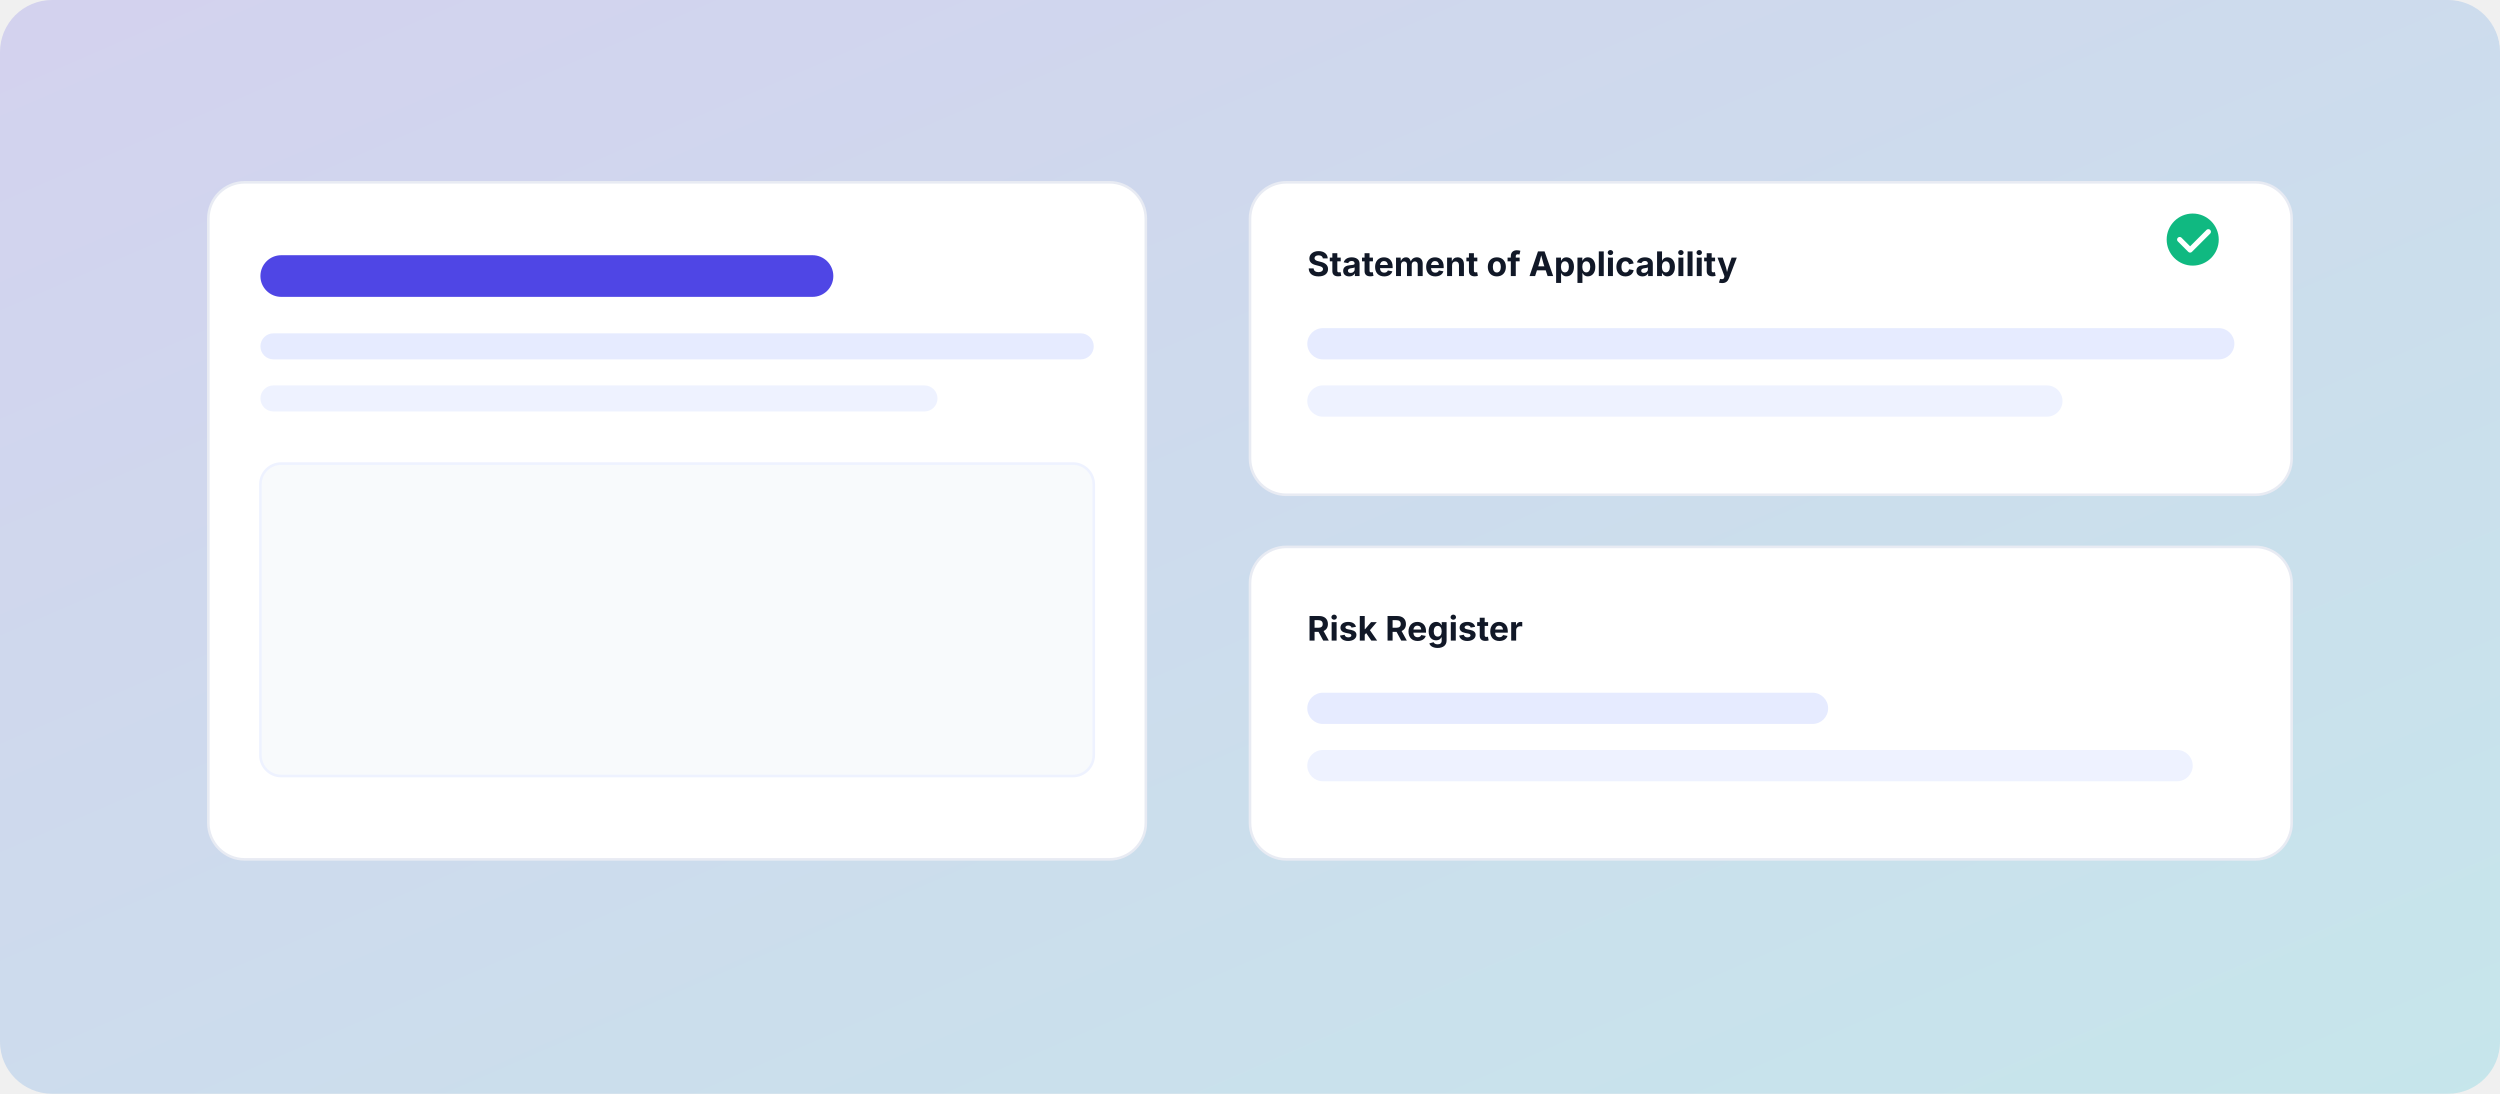
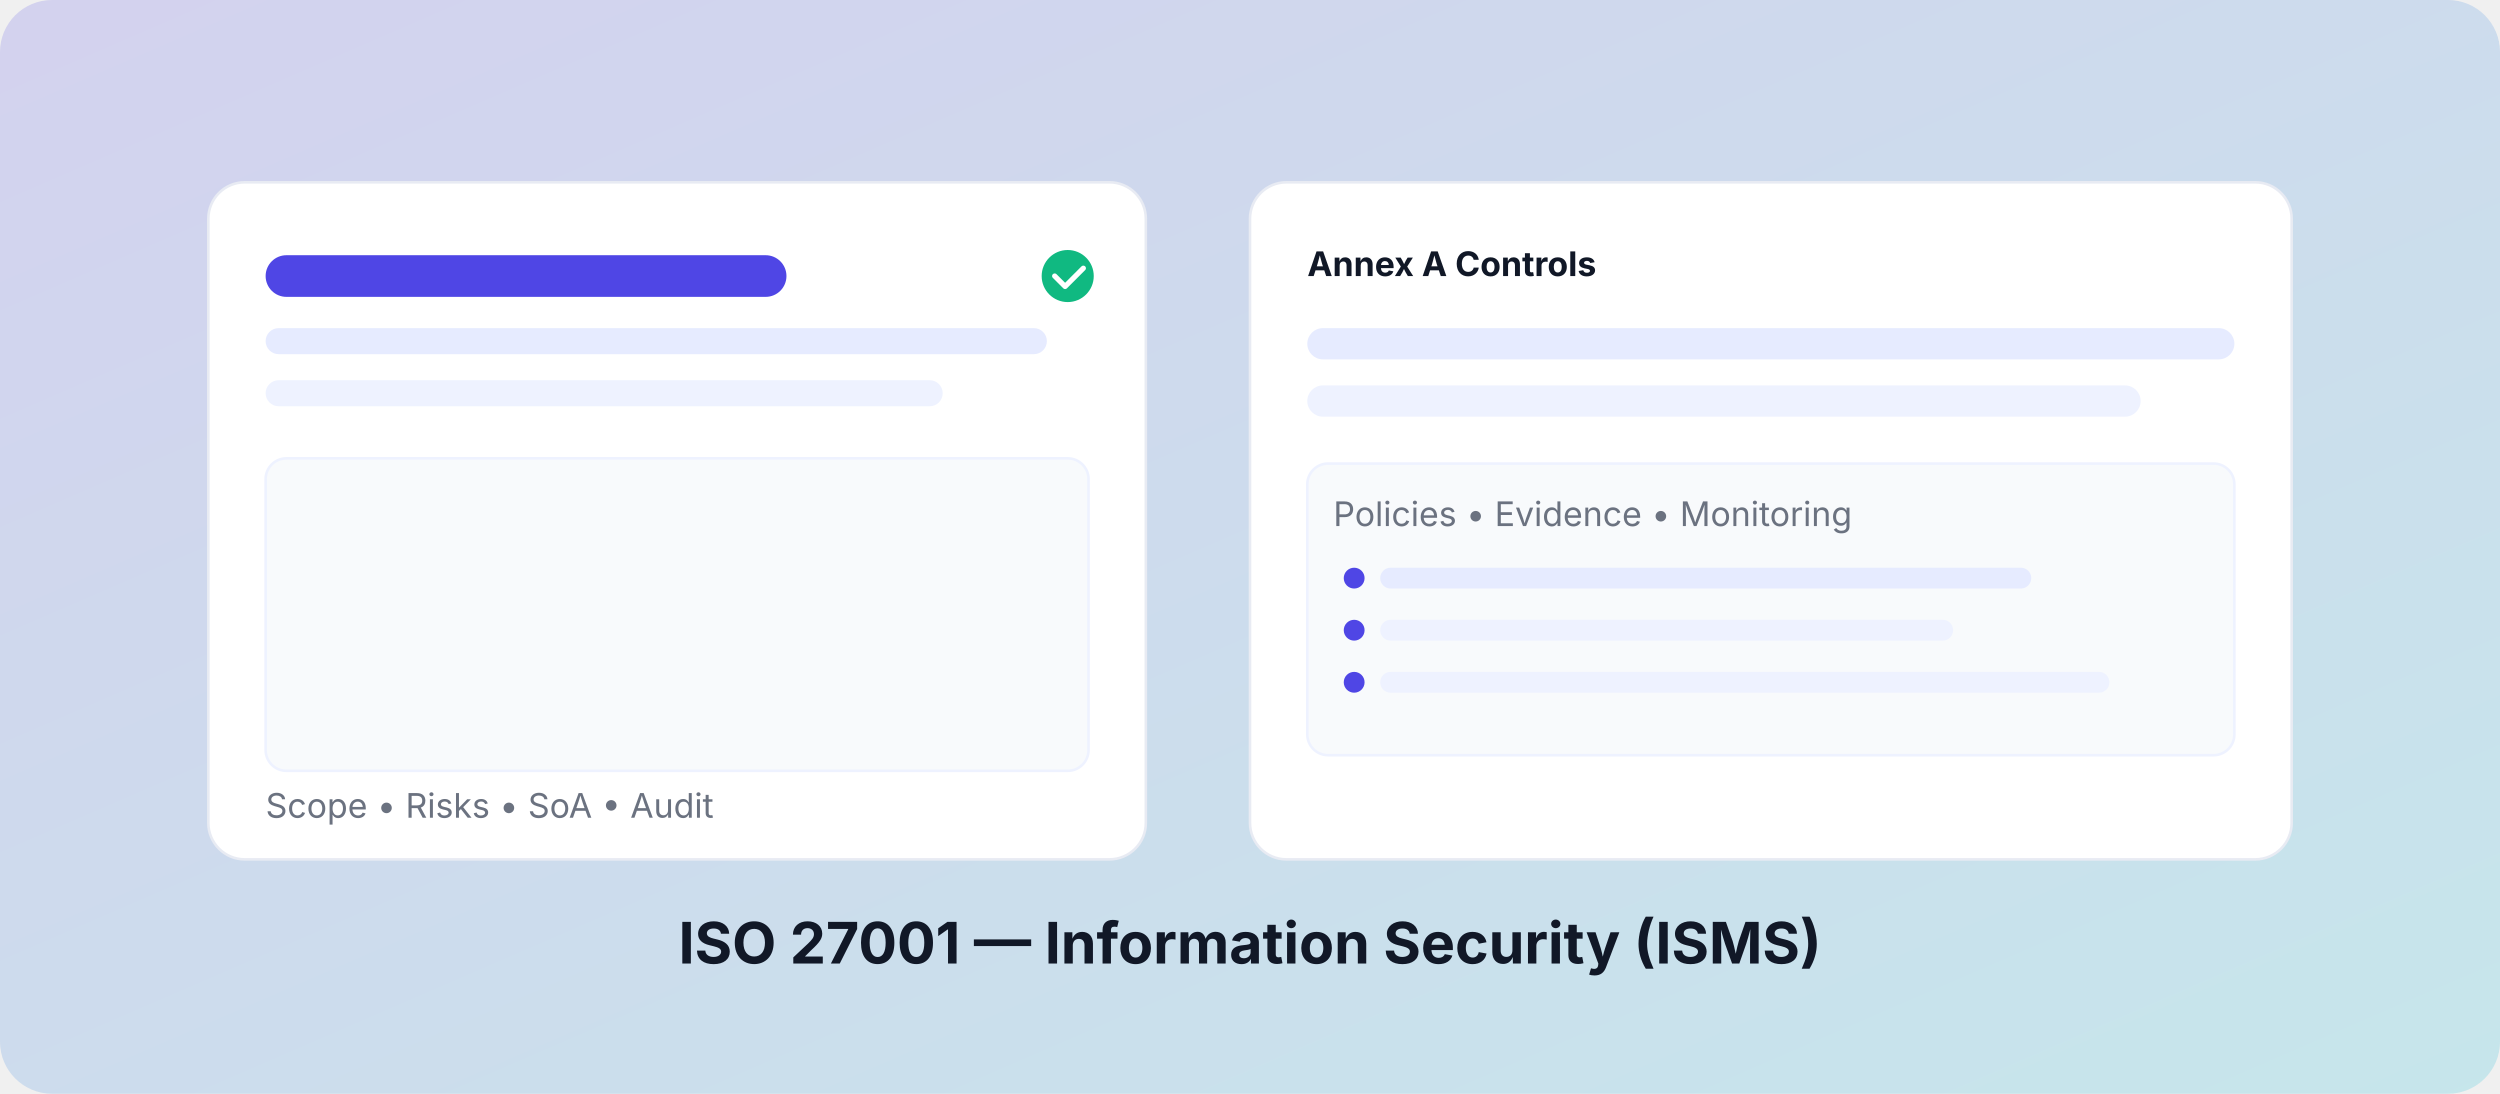
<svg xmlns="http://www.w3.org/2000/svg" viewBox="0 0 960 420">
  <defs>
-     <linearGradient id="g1" x1="0" y1="0" x2="1" y2="1">
+     <linearGradient id="grad27001" x1="0" y1="0" x2="1" y2="1">
      <stop offset="0" stop-color="#4F46E5" stop-opacity=".18" />
      <stop offset="1" stop-color="#06B6D4" stop-opacity=".18" />
    </linearGradient>
  </defs>
-   <rect width="960" height="420" rx="20" fill="url(#g1)" />
-   <g transform="translate(80,70)">
+   <rect width="960" height="420" rx="20" fill="url(#grad27001)" />
+   <g transform="translate(80,70)" font-family="Inter, system-ui" font-size="13">
    <rect width="360" height="260" rx="14" fill="#fff" stroke="#e8ebf3" />
-     <rect x="20" y="28" width="220" height="16" rx="8" fill="#4F46E5" />
-     <rect x="20" y="58" width="320" height="10" rx="5" fill="#e6ebff" />
-     <rect x="20" y="78" width="260" height="10" rx="5" fill="#eef2ff" />
-     <rect x="20" y="108" width="320" height="120" rx="8" fill="#f8fafc" stroke="#eef2ff" />
+     <rect x="22" y="28" width="200" height="16" rx="8" fill="#4F46E5" />
+     <rect x="22" y="56" width="300" height="10" rx="5" fill="#e6ebff" />
+     <rect x="22" y="76" width="260" height="10" rx="5" fill="#eef2ff" />
+     <rect x="22" y="106" width="316" height="120" rx="8" fill="#f8fafc" stroke="#eef2ff" />
+     <text x="22" y="244" fill="#6b7280">Scope • Risks • SoA • Audit</text>
+     <circle cx="330" cy="36" r="10" fill="#10B981" />
+     <path d="M325 36l4 4 7-7" stroke="#fff" stroke-width="2" fill="none" stroke-linecap="round" stroke-linejoin="round" />
  </g>
  <g transform="translate(480,70)" font-family="Inter, system-ui" font-size="13">
-     <rect width="400" height="120" rx="14" fill="#fff" stroke="#e8ebf3" />
-     <text x="22" y="36" font-weight="700" fill="#111827">Statement of Applicability</text>
+     <rect width="400" height="260" rx="14" fill="#fff" stroke="#e8ebf3" />
+     <text x="22" y="36" font-weight="700" fill="#111827">Annex A Controls</text>
    <rect x="22" y="56" width="356" height="12" rx="6" fill="#e6ebff" />
-     <rect x="22" y="78" width="290" height="12" rx="6" fill="#eef2ff" />
-     <g transform="translate(0,140)">
-       <rect width="400" height="120" rx="14" fill="#fff" stroke="#e8ebf3" />
-       <text x="22" y="36" font-weight="700" fill="#111827">Risk Register</text>
-       <rect x="22" y="56" width="200" height="12" rx="6" fill="#e6ebff" />
-       <rect x="22" y="78" width="340" height="12" rx="6" fill="#eef2ff" />
-     </g>
+     <rect x="22" y="78" width="320" height="12" rx="6" fill="#eef2ff" />
+     <rect x="22" y="108" width="356" height="112" rx="8" fill="#f8fafc" stroke="#eef2ff" />
+     <text x="32" y="132" fill="#6b7280">Policies • Evidence • Monitoring</text>
+     <circle cx="40" cy="152" r="4" fill="#4F46E5" />
+     <rect x="50" y="148" width="250" height="8" rx="4" fill="#e6ebff" />
+     <circle cx="40" cy="172" r="4" fill="#4F46E5" />
+     <rect x="50" y="168" width="220" height="8" rx="4" fill="#eef2ff" />
+     <circle cx="40" cy="192" r="4" fill="#4F46E5" />
+     <rect x="50" y="188" width="280" height="8" rx="4" fill="#eef2ff" />
  </g>
-   <circle cx="842" cy="92" r="10" fill="#10B981" />
-   <path d="M837 92l4 4 7-7" stroke="#fff" stroke-width="2" fill="none" stroke-linecap="round" stroke-linejoin="round" />
+   <text x="50%" y="370" font-family="Inter, system-ui" font-size="22" text-anchor="middle" fill="#111827" font-weight="700">
+     ISO 27001 — Information Security (ISMS)
+   </text>
</svg>
